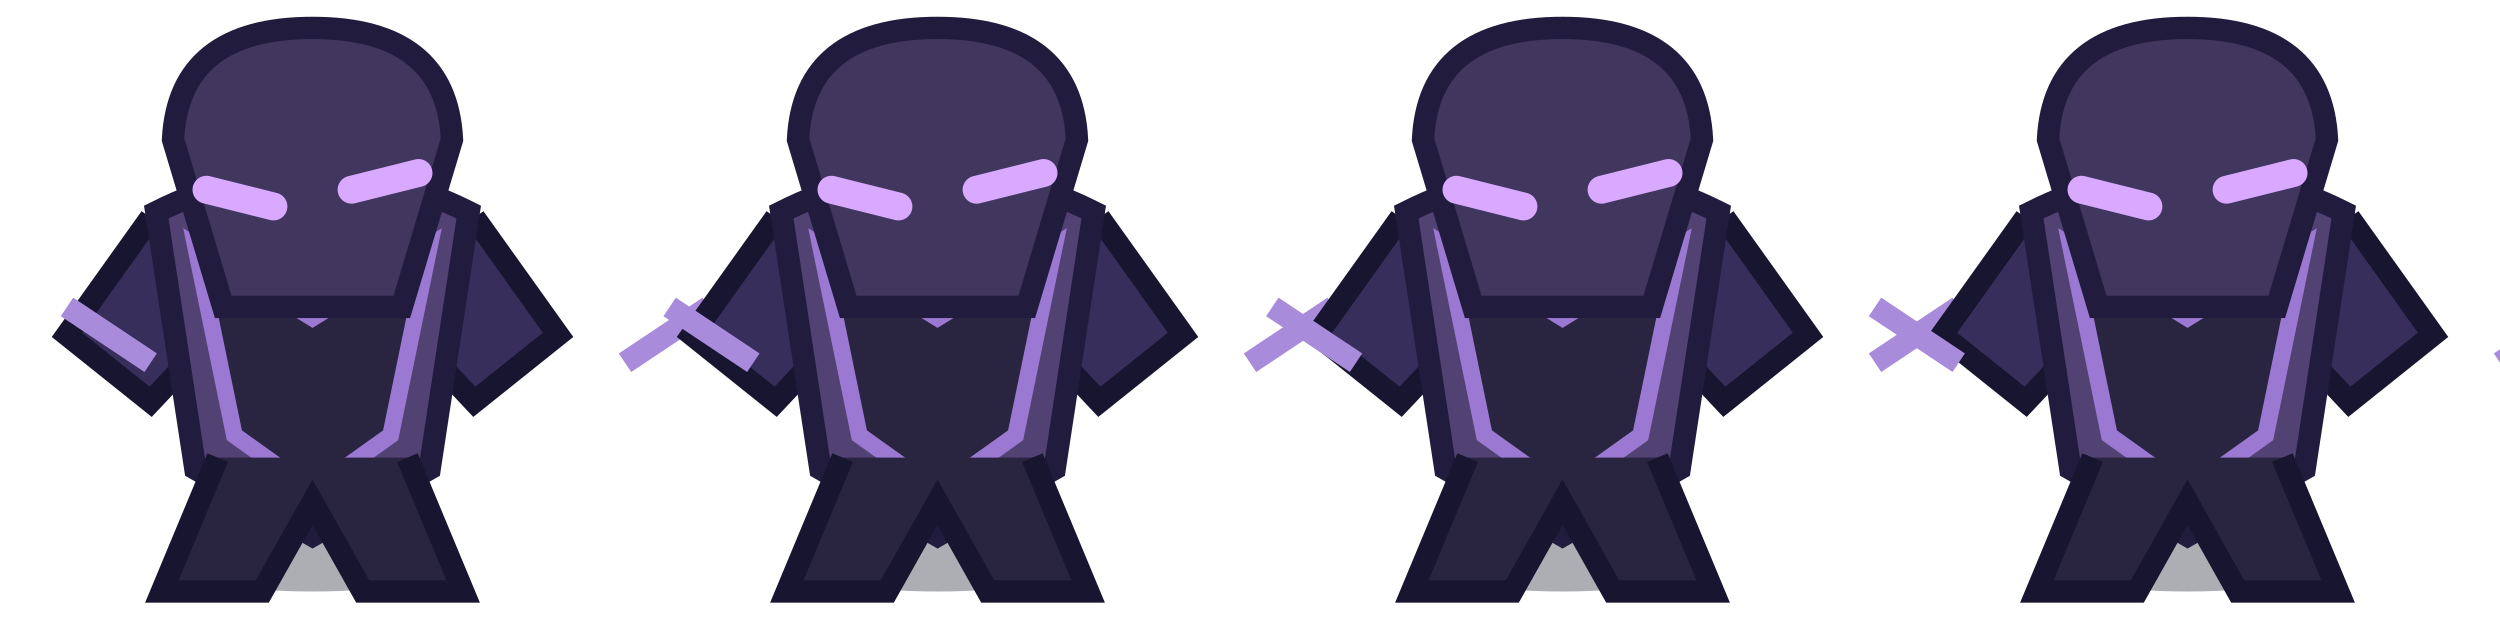
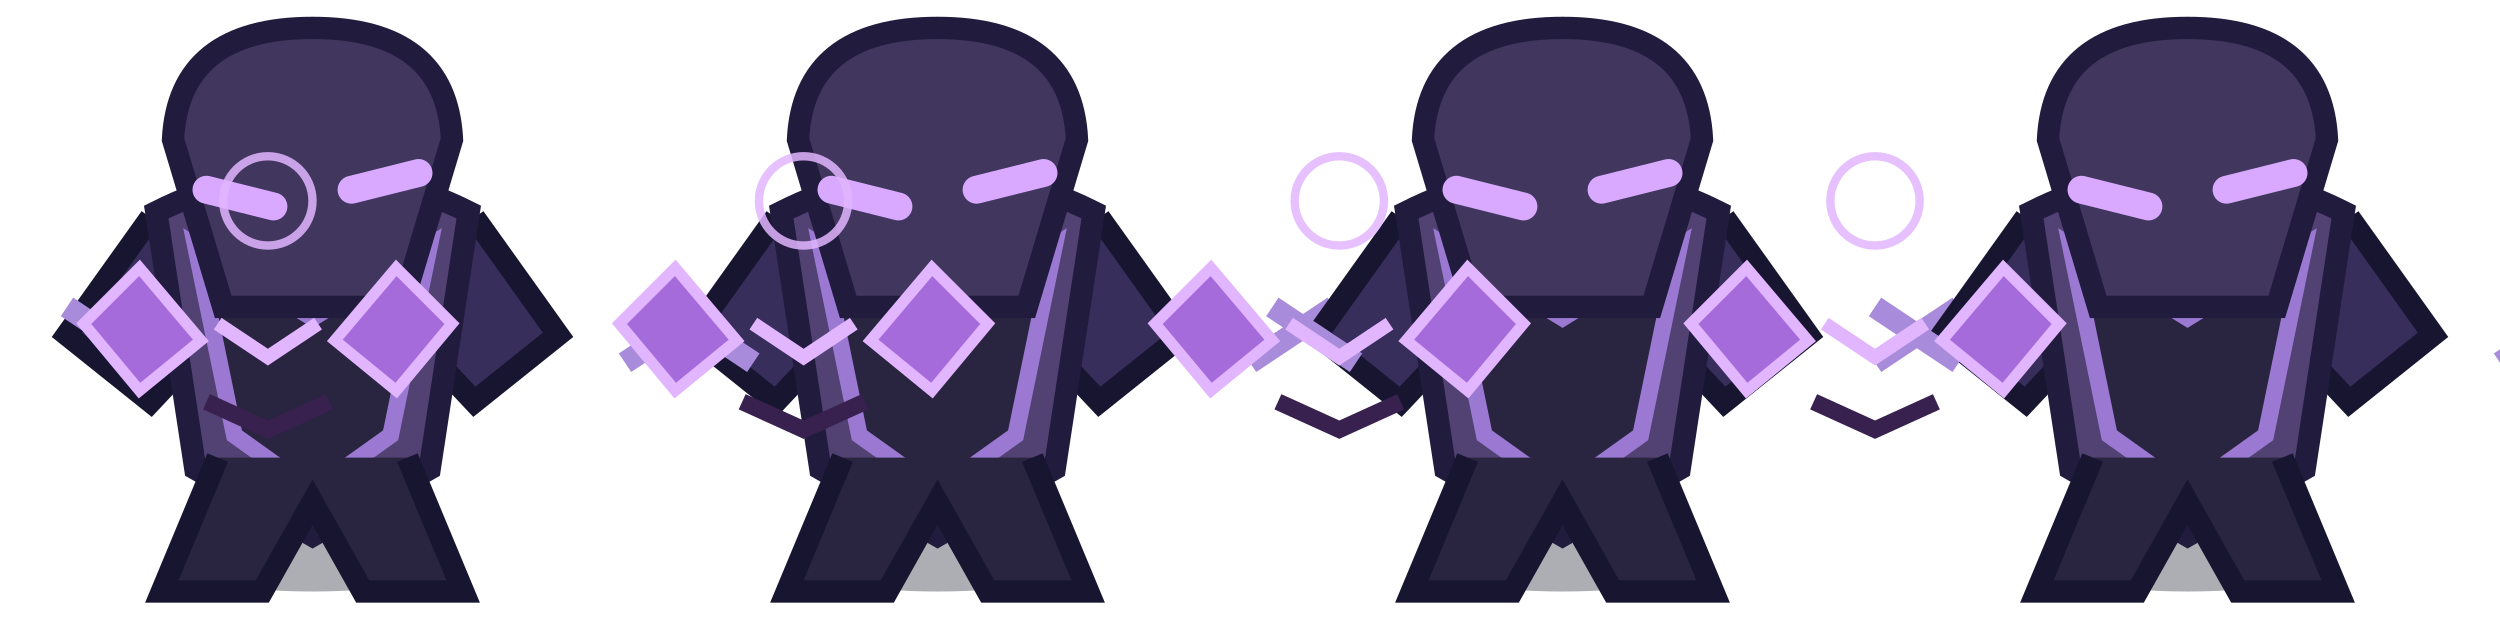
<svg xmlns="http://www.w3.org/2000/svg" viewBox="0 0 448 112">
  <g transform="translate(0,0)">
    <ellipse cx="56" cy="101" rx="25" ry="5" fill="#101729" opacity=".35" />
    <path d="M27 39 12 60 27 72 43 55M85 39l15 21-15 12-16-17" fill="#382e5b" stroke="#17152f" stroke-width="4" />
    <path d="M28 38Q56 24 84 38L77 84 56 96 35 84Z" fill="#514273" stroke="#211b3d" stroke-width="4" />
    <path d="M35 44 56 57 77 44 70 78 56 88 42 78Z" fill="#29243f" stroke="#9b79d2" stroke-width="3" />
    <path d="M31 25Q32 5 56 5Q80 5 81 25L72 55H40Z" fill="#41365d" stroke="#211b3d" stroke-width="4" />
    <path d="M37 34l12 3m14-3 12-3" stroke="#d8a9ff" stroke-width="5" stroke-linecap="round" />
    <path d="M39 82 29 106h18l9-16 9 16h18L73 82" fill="#29243f" stroke="#17152f" stroke-width="4" />
    <path d="M12 55l15 10m100 -10-15 10" stroke="#a88bda" stroke-width="4" />
  </g>
  <g transform="translate(112,0)">
    <ellipse cx="56" cy="101" rx="25" ry="5" fill="#101729" opacity=".35" />
    <path d="M27 39 12 60 27 72 43 55M85 39l15 21-15 12-16-17" fill="#382e5b" stroke="#17152f" stroke-width="4" />
    <path d="M28 38Q56 24 84 38L77 84 56 96 35 84Z" fill="#514273" stroke="#211b3d" stroke-width="4" />
    <path d="M35 44 56 57 77 44 70 78 56 88 42 78Z" fill="#29243f" stroke="#9b79d2" stroke-width="3" />
    <path d="M31 25Q32 5 56 5Q80 5 81 25L72 55H40Z" fill="#41365d" stroke="#211b3d" stroke-width="4" />
    <path d="M37 34l12 3m14-3 12-3" stroke="#d8a9ff" stroke-width="5" stroke-linecap="round" />
    <path d="M39 82 29 106h18l9-16 9 16h18L73 82" fill="#29243f" stroke="#17152f" stroke-width="4" />
    <path d="M8 55l15 10m104 -10-15 10" stroke="#a88bda" stroke-width="4" />
  </g>
  <g transform="translate(224,0)">
    <ellipse cx="56" cy="101" rx="25" ry="5" fill="#101729" opacity=".35" />
    <path d="M27 39 12 60 27 72 43 55M85 39l15 21-15 12-16-17" fill="#382e5b" stroke="#17152f" stroke-width="4" />
    <path d="M28 38Q56 24 84 38L77 84 56 96 35 84Z" fill="#514273" stroke="#211b3d" stroke-width="4" />
    <path d="M35 44 56 57 77 44 70 78 56 88 42 78Z" fill="#29243f" stroke="#9b79d2" stroke-width="3" />
    <path d="M31 25Q32 5 56 5Q80 5 81 25L72 55H40Z" fill="#41365d" stroke="#211b3d" stroke-width="4" />
    <path d="M37 34l12 3m14-3 12-3" stroke="#d8a9ff" stroke-width="5" stroke-linecap="round" />
    <path d="M39 82 29 106h18l9-16 9 16h18L73 82" fill="#29243f" stroke="#17152f" stroke-width="4" />
    <path d="M4 55l15 10m108 -10-15 10" stroke="#a88bda" stroke-width="4" />
  </g>
  <g transform="translate(336,0)">
    <ellipse cx="56" cy="101" rx="25" ry="5" fill="#101729" opacity=".35" />
    <path d="M27 39 12 60 27 72 43 55M85 39l15 21-15 12-16-17" fill="#382e5b" stroke="#17152f" stroke-width="4" />
    <path d="M28 38Q56 24 84 38L77 84 56 96 35 84Z" fill="#514273" stroke="#211b3d" stroke-width="4" />
    <path d="M35 44 56 57 77 44 70 78 56 88 42 78Z" fill="#29243f" stroke="#9b79d2" stroke-width="3" />
    <path d="M31 25Q32 5 56 5Q80 5 81 25L72 55H40Z" fill="#41365d" stroke="#211b3d" stroke-width="4" />
    <path d="M37 34l12 3m14-3 12-3" stroke="#d8a9ff" stroke-width="5" stroke-linecap="round" />
    <path d="M39 82 29 106h18l9-16 9 16h18L73 82" fill="#29243f" stroke="#17152f" stroke-width="4" />
    <path d="M0 55l15 10m112 -10-15 10" stroke="#a88bda" stroke-width="4" />
  </g>
+   <g transform="translate(0,0)">
+     <path d="M25 48 15 58 25 70 36 61ZM71 48 81 58 71 70 60 61Z" fill="#a66bdb" stroke="#e2b5ff" stroke-width="2" />
+     <path d="M39 58 48 64 57 58" fill="none" stroke="#e2b5ff" stroke-width="2.5" />
+     <path d="M37 72 48 77 59 72" fill="none" stroke="#38214f" stroke-width="3" />
+     <circle cx="48" cy="36" r="8" fill="none" stroke="#e2b5ff" stroke-width="1.5" opacity=".85" />
+   </g>
+   <g transform="translate(96,0)">
+     <path d="M25 48 15 58 25 70 36 61ZM71 48 81 58 71 70 60 61Z" fill="#a66bdb" stroke="#e2b5ff" stroke-width="2" />
+     <path d="M39 58 48 64 57 58" fill="none" stroke="#e2b5ff" stroke-width="2.5" />
+     <path d="M37 72 48 77 59 72" fill="none" stroke="#38214f" stroke-width="3" />
+     <circle cx="48" cy="36" r="8" fill="none" stroke="#e2b5ff" stroke-width="1.5" opacity=".85" />
+   </g>
+   <g transform="translate(192,0)">
+     <path d="M25 48 15 58 25 70 36 61ZM71 48 81 58 71 70 60 61Z" fill="#a66bdb" stroke="#e2b5ff" stroke-width="2" />
+     <path d="M39 58 48 64 57 58" fill="none" stroke="#e2b5ff" stroke-width="2.5" />
+     <path d="M37 72 48 77 59 72" fill="none" stroke="#38214f" stroke-width="3" />
+     <circle cx="48" cy="36" r="8" fill="none" stroke="#e2b5ff" stroke-width="1.5" opacity=".85" />
+   </g>
+   <g transform="translate(288,0)">
+     <path d="M25 48 15 58 25 70 36 61ZM71 48 81 58 71 70 60 61Z" fill="#a66bdb" stroke="#e2b5ff" stroke-width="2" />
+     <path d="M39 58 48 64 57 58" fill="none" stroke="#e2b5ff" stroke-width="2.5" />
+     <path d="M37 72 48 77 59 72" fill="none" stroke="#38214f" stroke-width="3" />
+     <circle cx="48" cy="36" r="8" fill="none" stroke="#e2b5ff" stroke-width="1.5" opacity=".85" />
+   </g>
</svg>
